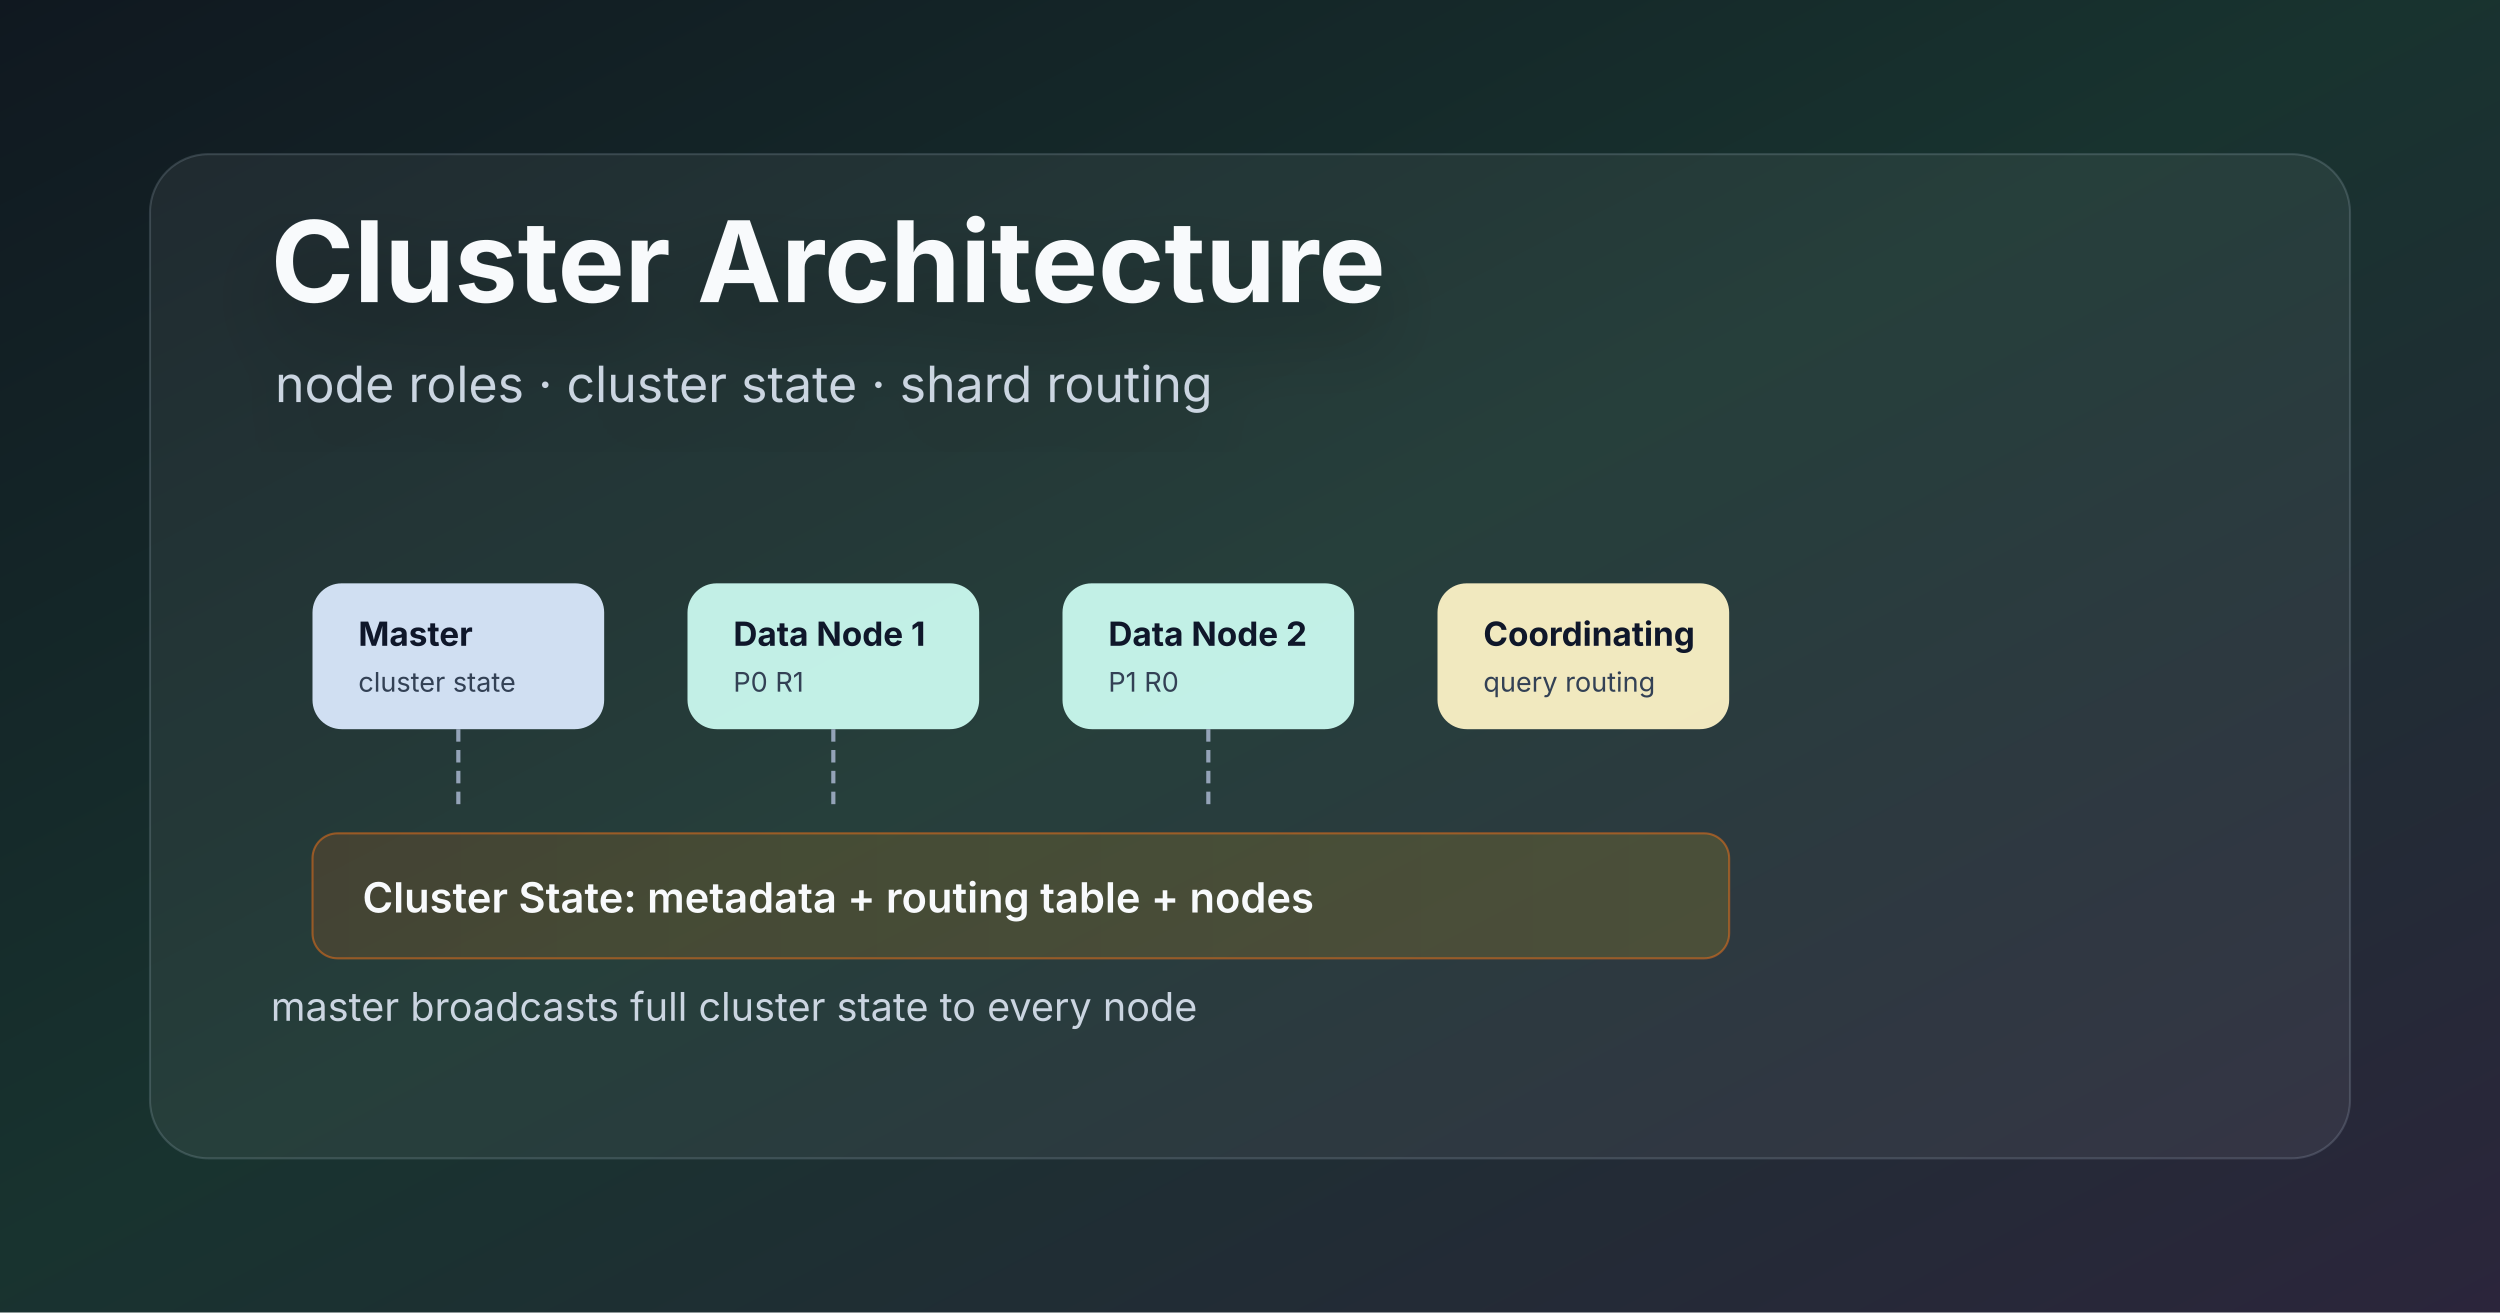
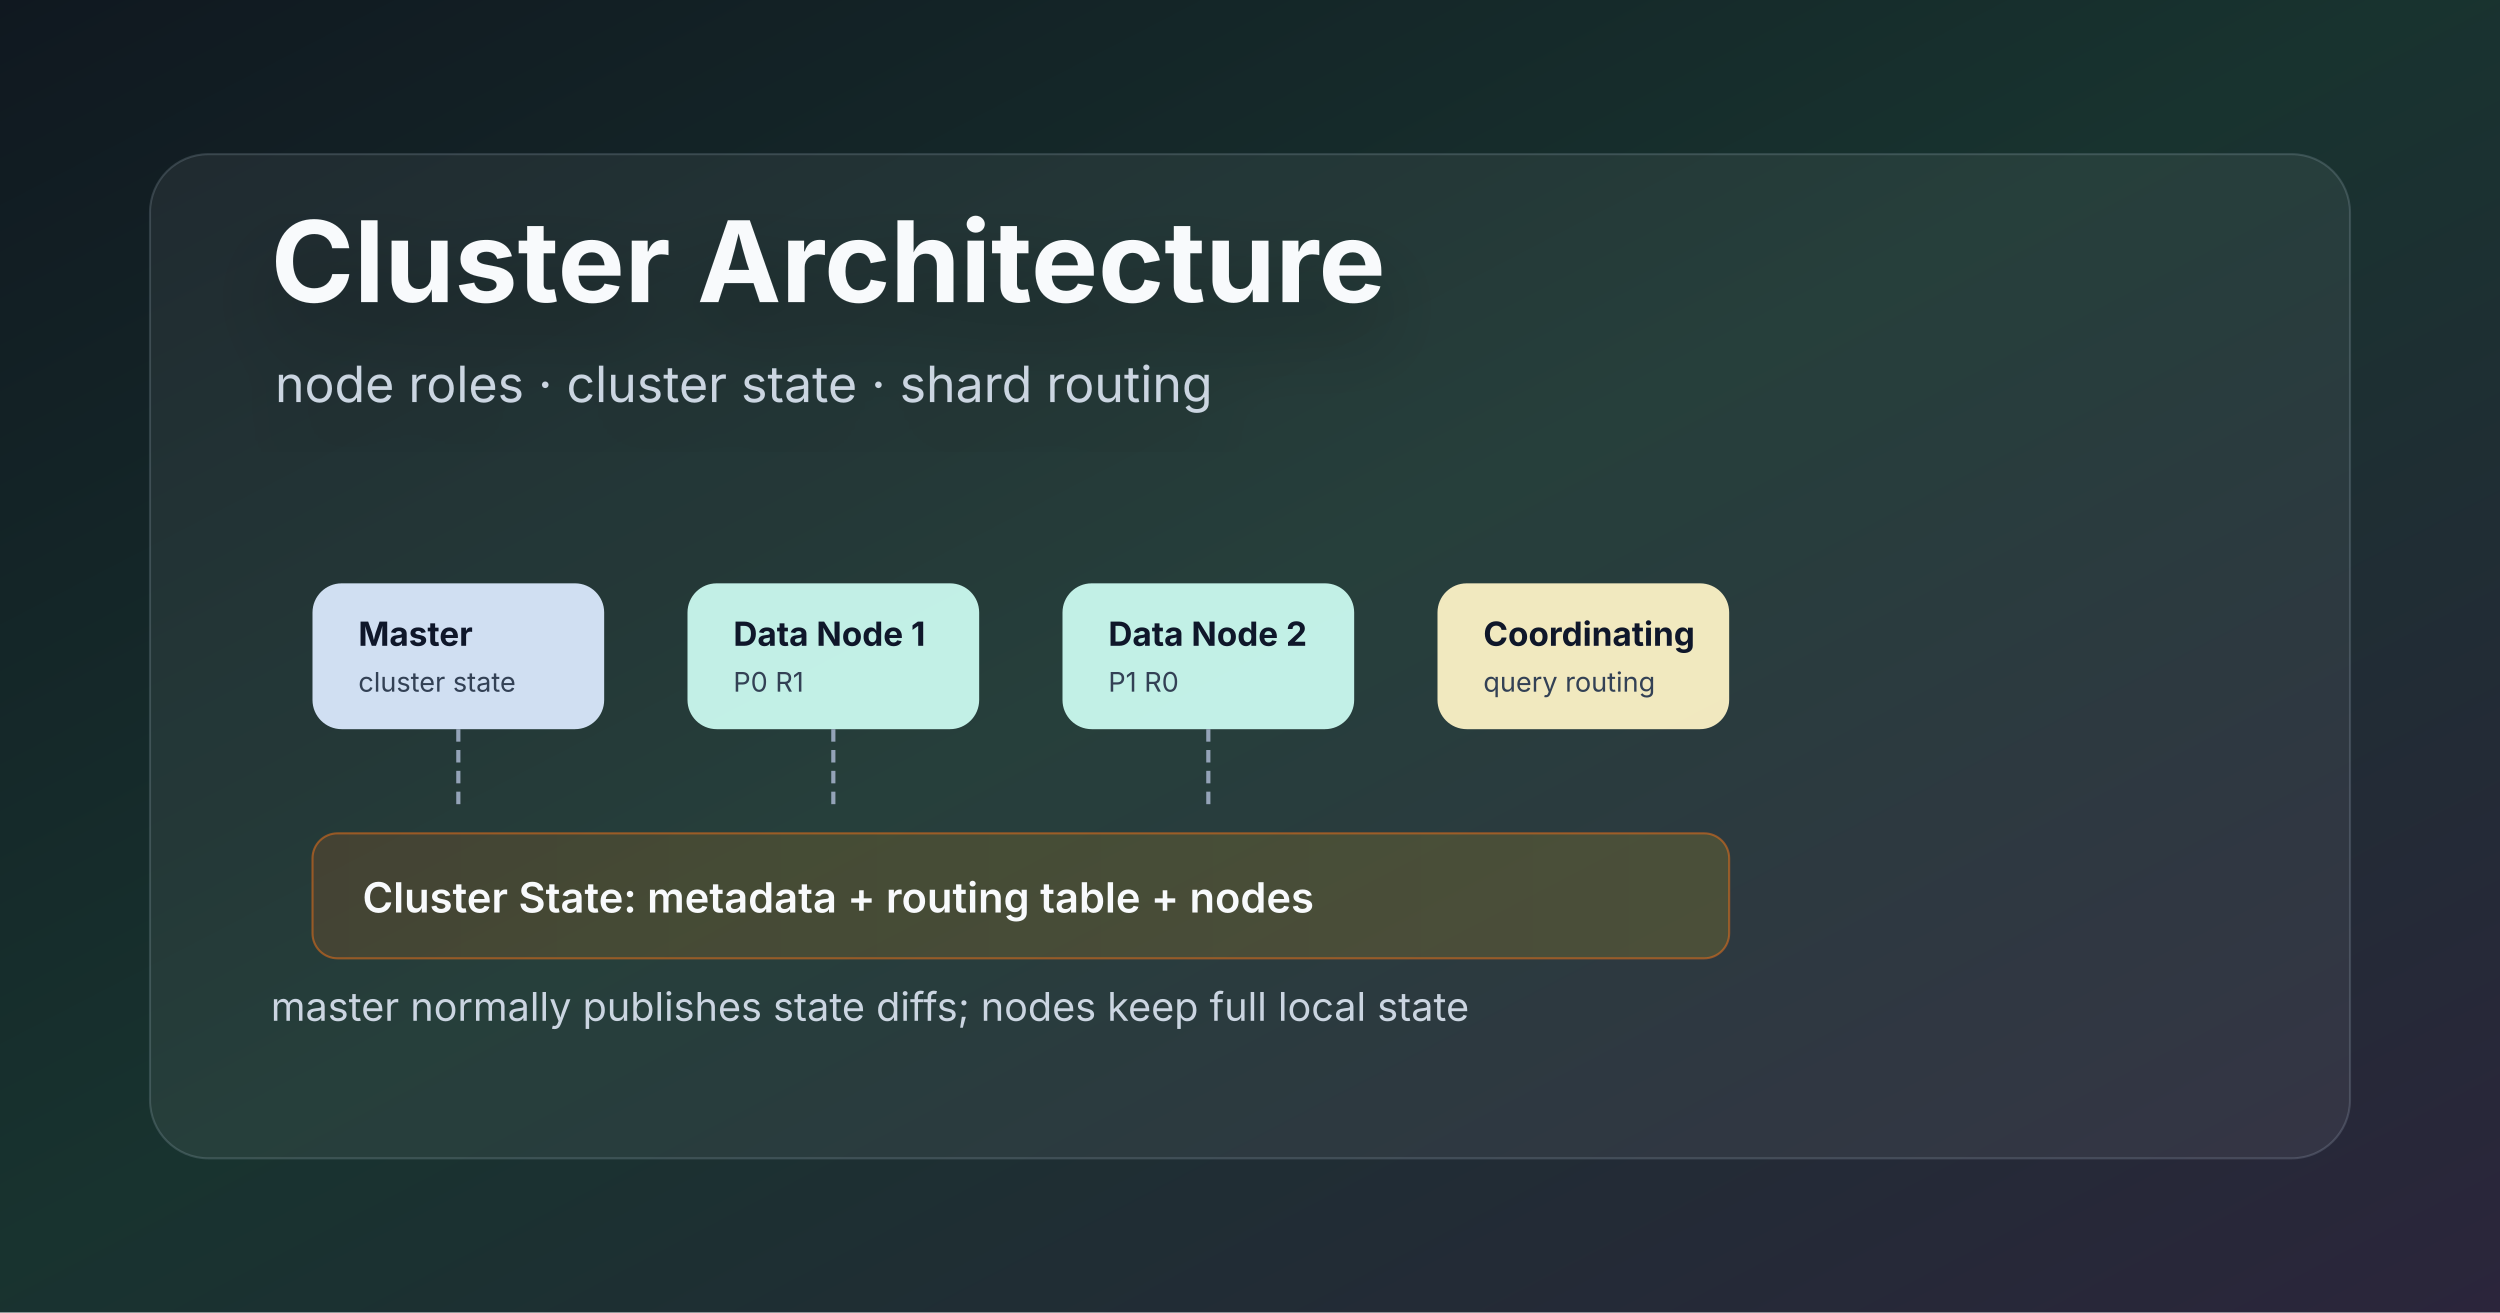
<svg xmlns="http://www.w3.org/2000/svg" width="1200" height="630" viewBox="0 0 1200 630" role="img" aria-labelledby="title desc">
  <defs>
    <linearGradient id="bg" x1="0" y1="0" x2="1" y2="1">
      <stop offset="0" stop-color="#101820" />
      <stop offset="0.48" stop-color="#18332f" />
      <stop offset="1" stop-color="#2b253b" />
    </linearGradient>
    <linearGradient id="hot" x1="0" y1="0" x2="1" y2="0">
      <stop offset="0" stop-color="#f97316" />
      <stop offset="1" stop-color="#facc15" />
    </linearGradient>
    <linearGradient id="cool" x1="0" y1="0" x2="1" y2="0">
      <stop offset="0" stop-color="#2dd4bf" />
      <stop offset="1" stop-color="#38bdf8" />
    </linearGradient>
    <filter id="shadow" x="-20%" y="-20%" width="140%" height="140%">
      <feDropShadow dx="0" dy="18" stdDeviation="18" flood-color="#020617" flood-opacity="0.32" />
    </filter>
  </defs>
  <rect width="1200" height="630" fill="url(#bg)" />
  <rect x="72" y="74" width="1056" height="482" rx="28" fill="#f8fafc" opacity="0.06" />
  <rect x="72" y="74" width="1056" height="482" rx="28" fill="none" stroke="#dbeafe" opacity="0.16" />
  <g transform="translate(130 145)" filter="url(#shadow)">
    <text x="0" y="0" fill="#f8fafc" font-family="Inter, PingFang SC, sans-serif" font-size="54" font-weight="700">Cluster Architecture</text>
    <text x="2" y="48" fill="#cbd5e1" font-family="Inter, PingFang SC, sans-serif" font-size="24">node roles · cluster state · shard routing</text>
  </g>
  <g transform="translate(150 280)">
    <rect x="0" y="0" width="140" height="70" rx="14" fill="#dbeafe" opacity="0.94" />
    <text x="22" y="30" fill="#0f172a" font-family="Inter, PingFang SC, sans-serif" font-size="16" font-weight="700">Master</text>
    <text x="22" y="52" fill="#334155" font-family="Inter, PingFang SC, sans-serif" font-size="13">cluster state</text>
    <rect x="180" y="0" width="140" height="70" rx="14" fill="#ccfbf1" opacity="0.94" />
    <text x="202" y="30" fill="#0f172a" font-family="Inter, PingFang SC, sans-serif" font-size="16" font-weight="700">Data Node 1</text>
    <text x="202" y="52" fill="#334155" font-family="Inter, PingFang SC, sans-serif" font-size="13">P0 R1</text>
    <rect x="360" y="0" width="140" height="70" rx="14" fill="#ccfbf1" opacity="0.94" />
    <text x="382" y="30" fill="#0f172a" font-family="Inter, PingFang SC, sans-serif" font-size="16" font-weight="700">Data Node 2</text>
    <text x="382" y="52" fill="#334155" font-family="Inter, PingFang SC, sans-serif" font-size="13">P1 R0</text>
    <rect x="540" y="0" width="140" height="70" rx="14" fill="#fef3c7" opacity="0.94" />
    <text x="562" y="30" fill="#0f172a" font-family="Inter, PingFang SC, sans-serif" font-size="16" font-weight="700">Coordinating</text>
    <text x="562" y="52" fill="#334155" font-family="Inter, PingFang SC, sans-serif" font-size="13">query routing</text>
  </g>
  <g transform="translate(150 400)">
    <rect x="0" y="0" width="680" height="60" rx="12" fill="url(#hot)" opacity="0.15" />
    <rect x="0" y="0" width="680" height="60" rx="12" fill="none" stroke="#f97316" opacity="0.5" />
    <text x="24" y="38" fill="#f8fafc" font-family="Inter, PingFang SC, sans-serif" font-size="20" font-weight="600">Cluster State: metadata + routing table + nodes</text>
  </g>
  <path d="M220 350 V390" stroke="#94a3b8" stroke-width="2" stroke-dasharray="6 4" />
  <path d="M400 350 V390" stroke="#94a3b8" stroke-width="2" stroke-dasharray="6 4" />
  <path d="M580 350 V390" stroke="#94a3b8" stroke-width="2" stroke-dasharray="6 4" />
  <g transform="translate(130 490)">
-     <text x="0" y="0" fill="#cbd5e1" font-family="Inter, PingFang SC, sans-serif" font-size="19">master broadcasts full cluster state to every node</text>
+     <text x="0" y="0" fill="#cbd5e1" font-family="Inter, PingFang SC, sans-serif" font-size="19">master normally publishes state diffs; nodes keep full local state</text>
  </g>
</svg>
